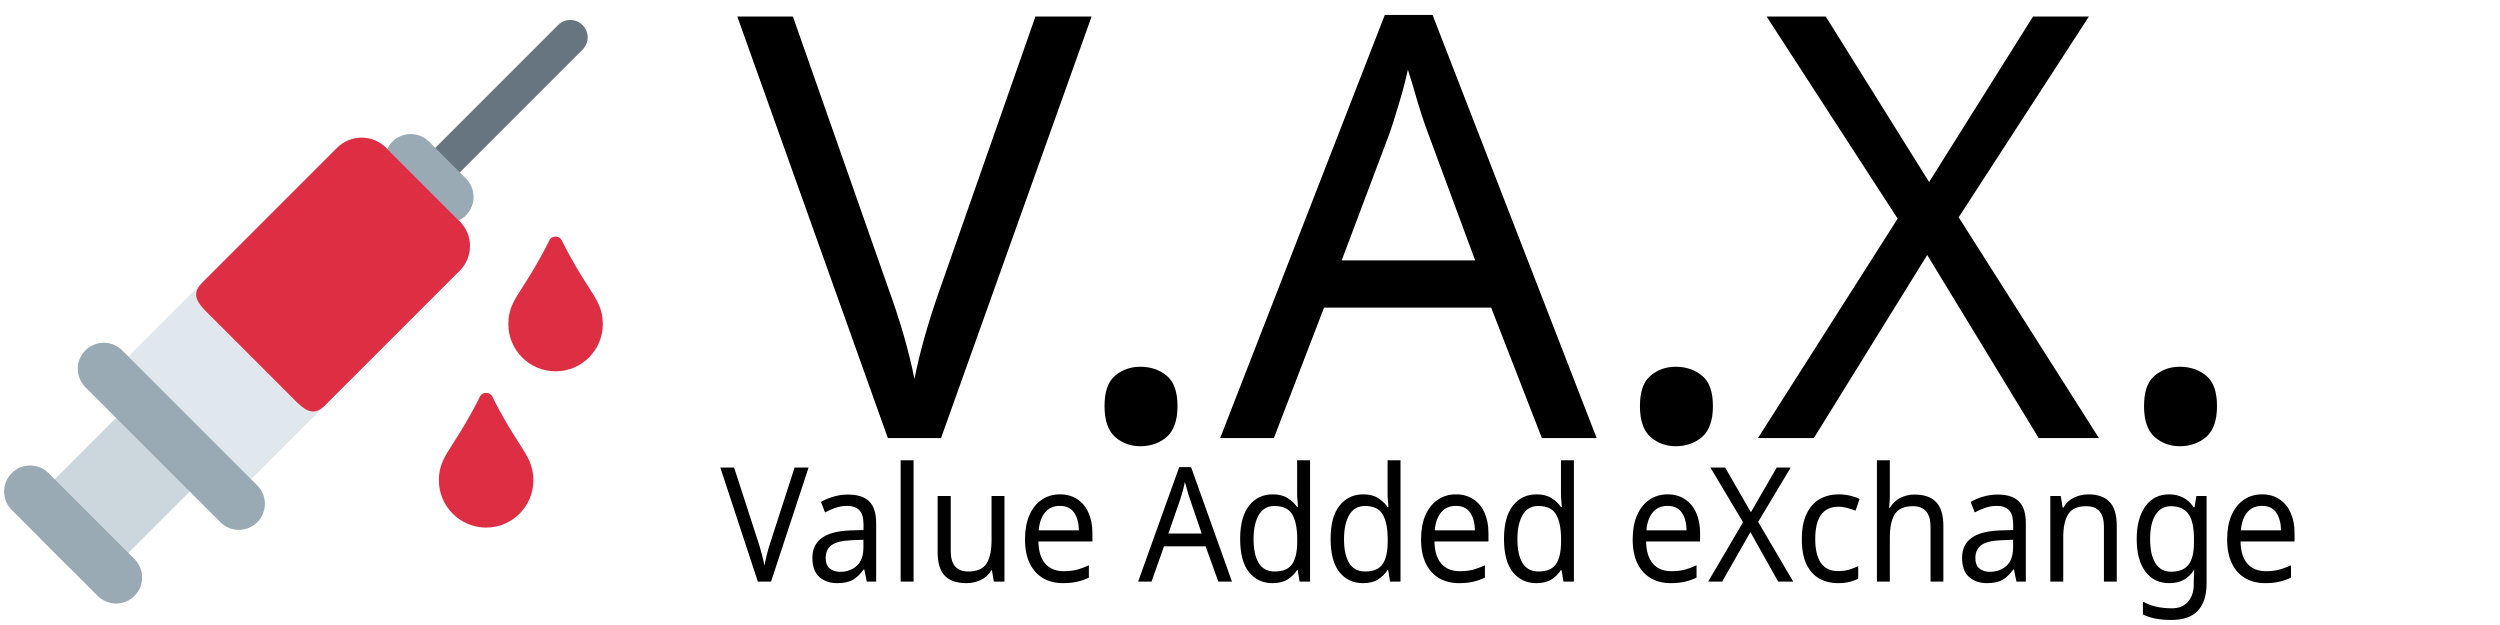
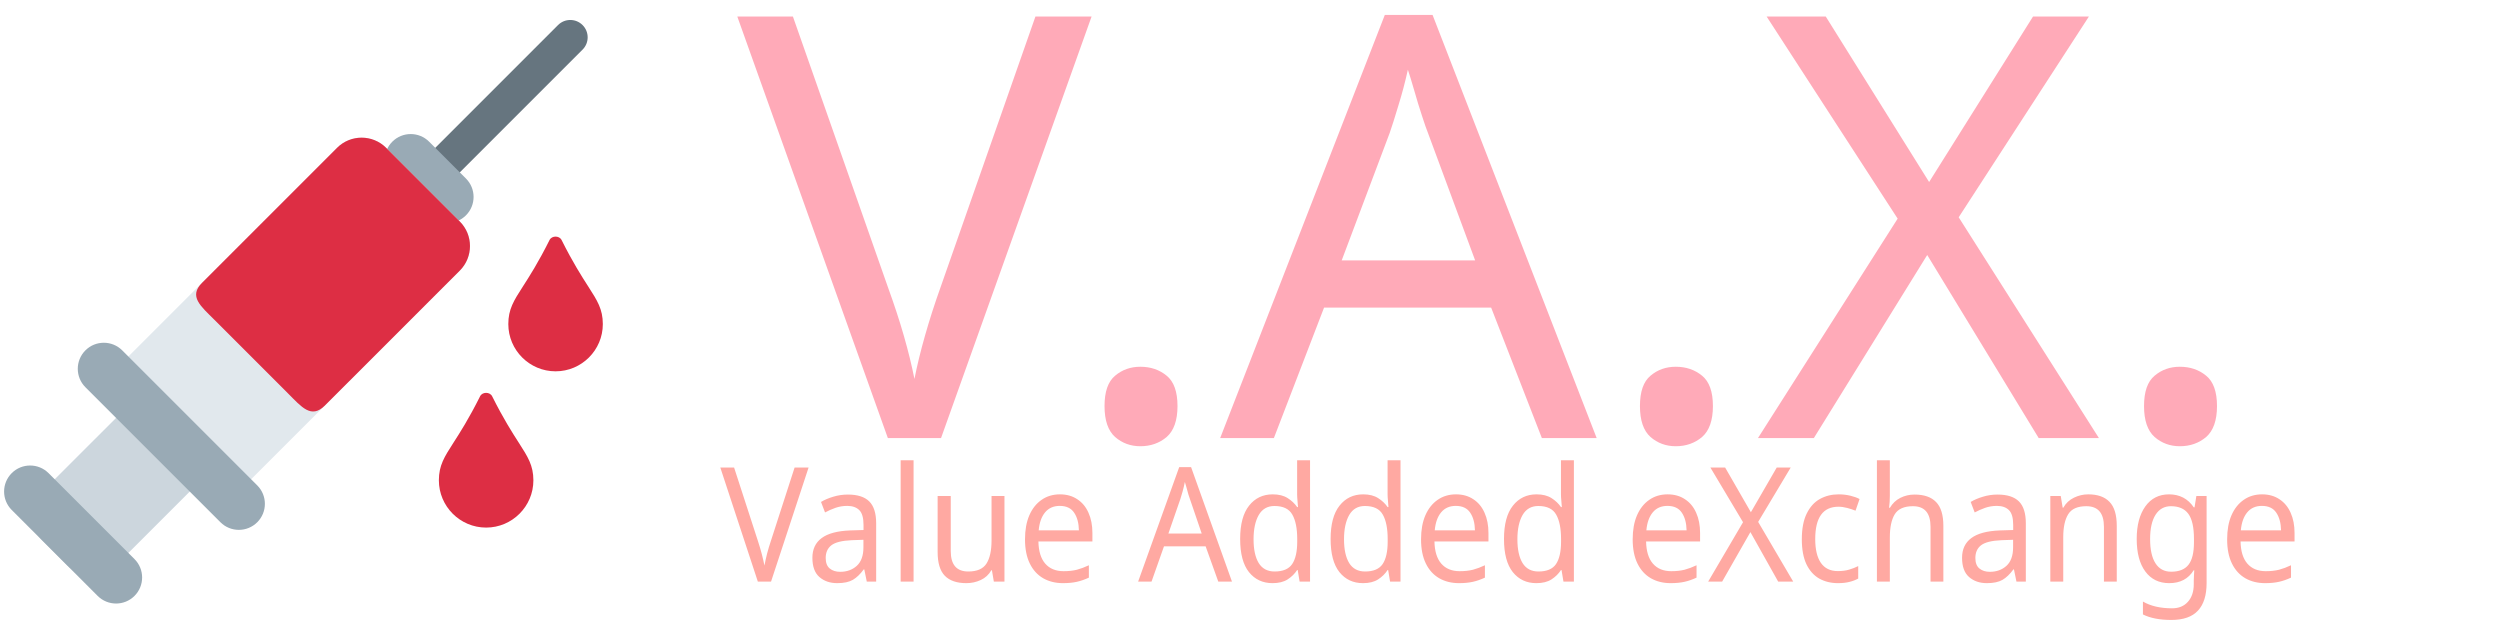
<svg xmlns="http://www.w3.org/2000/svg" width="144" height="36">
  <g>
-     <path id="svg_1" d="m25.071,10.929c-0.256,0 -0.512,-0.098 -0.707,-0.293c-0.391,-0.391 -0.391,-1.023 0,-1.414l7.778,-7.778c0.391,-0.391 1.023,-0.391 1.414,0s0.391,1.023 0,1.414l-7.778,7.778c-0.195,0.195 -0.451,0.293 -0.707,0.293z" fill="#66757F" />
-     <path id="svg_2" d="m6.687,32.557c-0.781,0.78 -2.048,0.78 -2.829,0l-1.414,-1.414c-0.781,-0.781 -0.781,-2.048 0,-2.829l4.95,-4.949c0.781,-0.781 2.047,-0.781 2.828,0l1.415,1.414c0.781,0.781 0.781,2.047 0,2.828l-4.95,4.95z" fill="#CCD6DD" />
-     <path id="svg_3" d="m26.839,12.404c-0.586,0.586 -1.536,0.585 -2.121,0l-2.121,-2.121c-0.586,-0.586 -0.586,-1.536 0,-2.122c0.585,-0.586 1.535,-0.586 2.121,0l2.121,2.122c0.586,0.585 0.586,1.535 0,2.121z" fill="#99AAB5" />
-     <path id="svg_4" d="m14.464,27.606c-0.781,0.781 -2.047,0.781 -2.828,0l-4.243,-4.242c-0.781,-0.781 -0.781,-2.048 0,-2.829l12.021,-12.02c0.781,-0.781 2.048,-0.781 2.828,0l4.243,4.243c0.781,0.781 0.781,2.047 0,2.829l-12.021,12.019z" fill="#E1E8ED" />
-     <path id="svg_5" d="m18.707,23.364c-0.781,0.78 -1.34,0.073 -2.121,-0.707l-4.243,-4.243c-0.781,-0.781 -1.488,-1.34 -0.707,-2.121l7.778,-7.778c0.781,-0.781 2.048,-0.781 2.828,0l4.243,4.243c0.781,0.781 0.781,2.047 0,2.829l-7.778,7.777z" fill="#DD2E44" />
-     <path id="svg_6" d="m14.818,30.081c-0.585,0.586 -1.536,0.586 -2.121,0l-7.778,-7.777c-0.586,-0.586 -0.585,-1.536 0,-2.122c0.585,-0.586 1.536,-0.586 2.122,0l7.778,7.778c0.585,0.586 0.585,1.536 -0.001,2.121zm-7.071,4.243c-0.585,0.586 -1.536,0.586 -2.122,0l-4.95,-4.95c-0.586,-0.586 -0.585,-1.535 0,-2.121c0.585,-0.586 1.536,-0.586 2.122,0l4.95,4.95c0.586,0.585 0.586,1.535 0,2.121z" fill="#99AAB5" />
-     <path id="svg_7" d="m33.883,16.502c-0.374,-0.582 -0.887,-1.38 -1.535,-2.676c-0.131,-0.264 -0.564,-0.264 -0.695,0c-0.648,1.296 -1.161,2.094 -1.535,2.676c-0.523,0.814 -0.839,1.306 -0.839,2.164c0,1.501 1.221,2.722 2.722,2.722s2.722,-1.221 2.722,-2.722c-0.001,-0.858 -0.317,-1.35 -0.84,-2.164zm-4,9c-0.374,-0.582 -0.887,-1.38 -1.535,-2.676c-0.131,-0.264 -0.565,-0.264 -0.695,0c-0.648,1.296 -1.161,2.094 -1.535,2.676c-0.523,0.814 -0.839,1.307 -0.839,2.164c0,1.501 1.221,2.723 2.722,2.723s2.722,-1.222 2.722,-2.723c-0.001,-0.857 -0.317,-1.35 -0.84,-2.164z" fill="#DD2E44" />
-     <text transform="matrix(0.352972, 0, 0, 0.383298, 55.3781, 18.7604)" xml:space="preserve" text-anchor="start" font-family="'Tourney'" font-size="24" id="svg_9" y="38.453" x="-39.346" stroke-width="0" stroke="#000" fill="#000000">Value Added eXchange</text>
-     <text xml:space="preserve" text-anchor="start" font-family="'Tourney'" font-size="34" id="svg_12" y="25.234" x="42.468" stroke-width="0" stroke="#000" fill="#000000">V.A.X.</text>
+     <path fill="#66757F" d="m25.071,10.929c-0.256,0 -0.512,-0.098 -0.707,-0.293c-0.391,-0.391 -0.391,-1.023 0,-1.414l7.778,-7.778c0.391,-0.391 1.023,-0.391 1.414,0s0.391,1.023 0,1.414l-7.778,7.778c-0.195,0.195 -0.451,0.293 -0.707,0.293z" id="svg_1" />
+     <path fill="#CCD6DD" d="m6.687,32.557c-0.781,0.78 -2.048,0.78 -2.829,0l-1.414,-1.414c-0.781,-0.781 -0.781,-2.048 0,-2.829l4.95,-4.949c0.781,-0.781 2.047,-0.781 2.828,0l1.415,1.414c0.781,0.781 0.781,2.047 0,2.828l-4.95,4.95z" id="svg_2" />
+     <path fill="#99AAB5" d="m26.839,12.404c-0.586,0.586 -1.536,0.585 -2.121,0l-2.121,-2.121c-0.586,-0.586 -0.586,-1.536 0,-2.122c0.585,-0.586 1.535,-0.586 2.121,0l2.121,2.122c0.586,0.585 0.586,1.535 0,2.121z" id="svg_3" />
+     <path fill="#E1E8ED" d="m14.464,27.606c-0.781,0.781 -2.047,0.781 -2.828,0l-4.243,-4.242c-0.781,-0.781 -0.781,-2.048 0,-2.829l12.021,-12.02c0.781,-0.781 2.048,-0.781 2.828,0l4.243,4.243c0.781,0.781 0.781,2.047 0,2.829l-12.021,12.019z" id="svg_4" />
+     <path fill="#DD2E44" d="m18.707,23.364c-0.781,0.78 -1.34,0.073 -2.121,-0.707l-4.243,-4.243c-0.781,-0.781 -1.488,-1.34 -0.707,-2.121l7.778,-7.778c0.781,-0.781 2.048,-0.781 2.828,0l4.243,4.243c0.781,0.781 0.781,2.047 0,2.829l-7.778,7.777z" id="svg_5" />
+     <path fill="#99AAB5" d="m14.818,30.081c-0.585,0.586 -1.536,0.586 -2.121,0l-7.778,-7.777c-0.586,-0.586 -0.585,-1.536 0,-2.122c0.585,-0.586 1.536,-0.586 2.122,0l7.778,7.778c0.585,0.586 0.585,1.536 -0.001,2.121zm-7.071,4.243c-0.585,0.586 -1.536,0.586 -2.122,0l-4.95,-4.95c-0.586,-0.586 -0.585,-1.535 0,-2.121c0.585,-0.586 1.536,-0.586 2.122,0l4.95,4.95c0.586,0.585 0.586,1.535 0,2.121z" id="svg_6" />
+     <path fill="#DD2E44" d="m33.883,16.502c-0.374,-0.582 -0.887,-1.38 -1.535,-2.676c-0.131,-0.264 -0.564,-0.264 -0.695,0c-0.648,1.296 -1.161,2.094 -1.535,2.676c-0.523,0.814 -0.839,1.306 -0.839,2.164c0,1.501 1.221,2.722 2.722,2.722s2.722,-1.221 2.722,-2.722c-0.001,-0.858 -0.317,-1.35 -0.84,-2.164zm-4,9c-0.374,-0.582 -0.887,-1.38 -1.535,-2.676c-0.131,-0.264 -0.565,-0.264 -0.695,0c-0.648,1.296 -1.161,2.094 -1.535,2.676c-0.523,0.814 -0.839,1.307 -0.839,2.164c0,1.501 1.221,2.723 2.722,2.723s2.722,-1.222 2.722,-2.723c-0.001,-0.857 -0.317,-1.35 -0.84,-2.164z" id="svg_7" />
+     <text fill="#FFA9A2" stroke="#000" stroke-width="0" x="-39.346" y="38.453" id="svg_9" font-size="24" font-family="'Tourney'" text-anchor="start" xml:space="preserve" transform="matrix(0.352972, 0, 0, 0.383298, 55.3781, 18.7604)">Value Added eXchange</text>
+     <text fill="#FFAAB8" stroke="#000" stroke-width="0" x="42.468" y="25.234" id="svg_12" font-size="34" font-family="'Tourney'" text-anchor="start" xml:space="preserve">V.A.X.</text>
  </g>
</svg>
